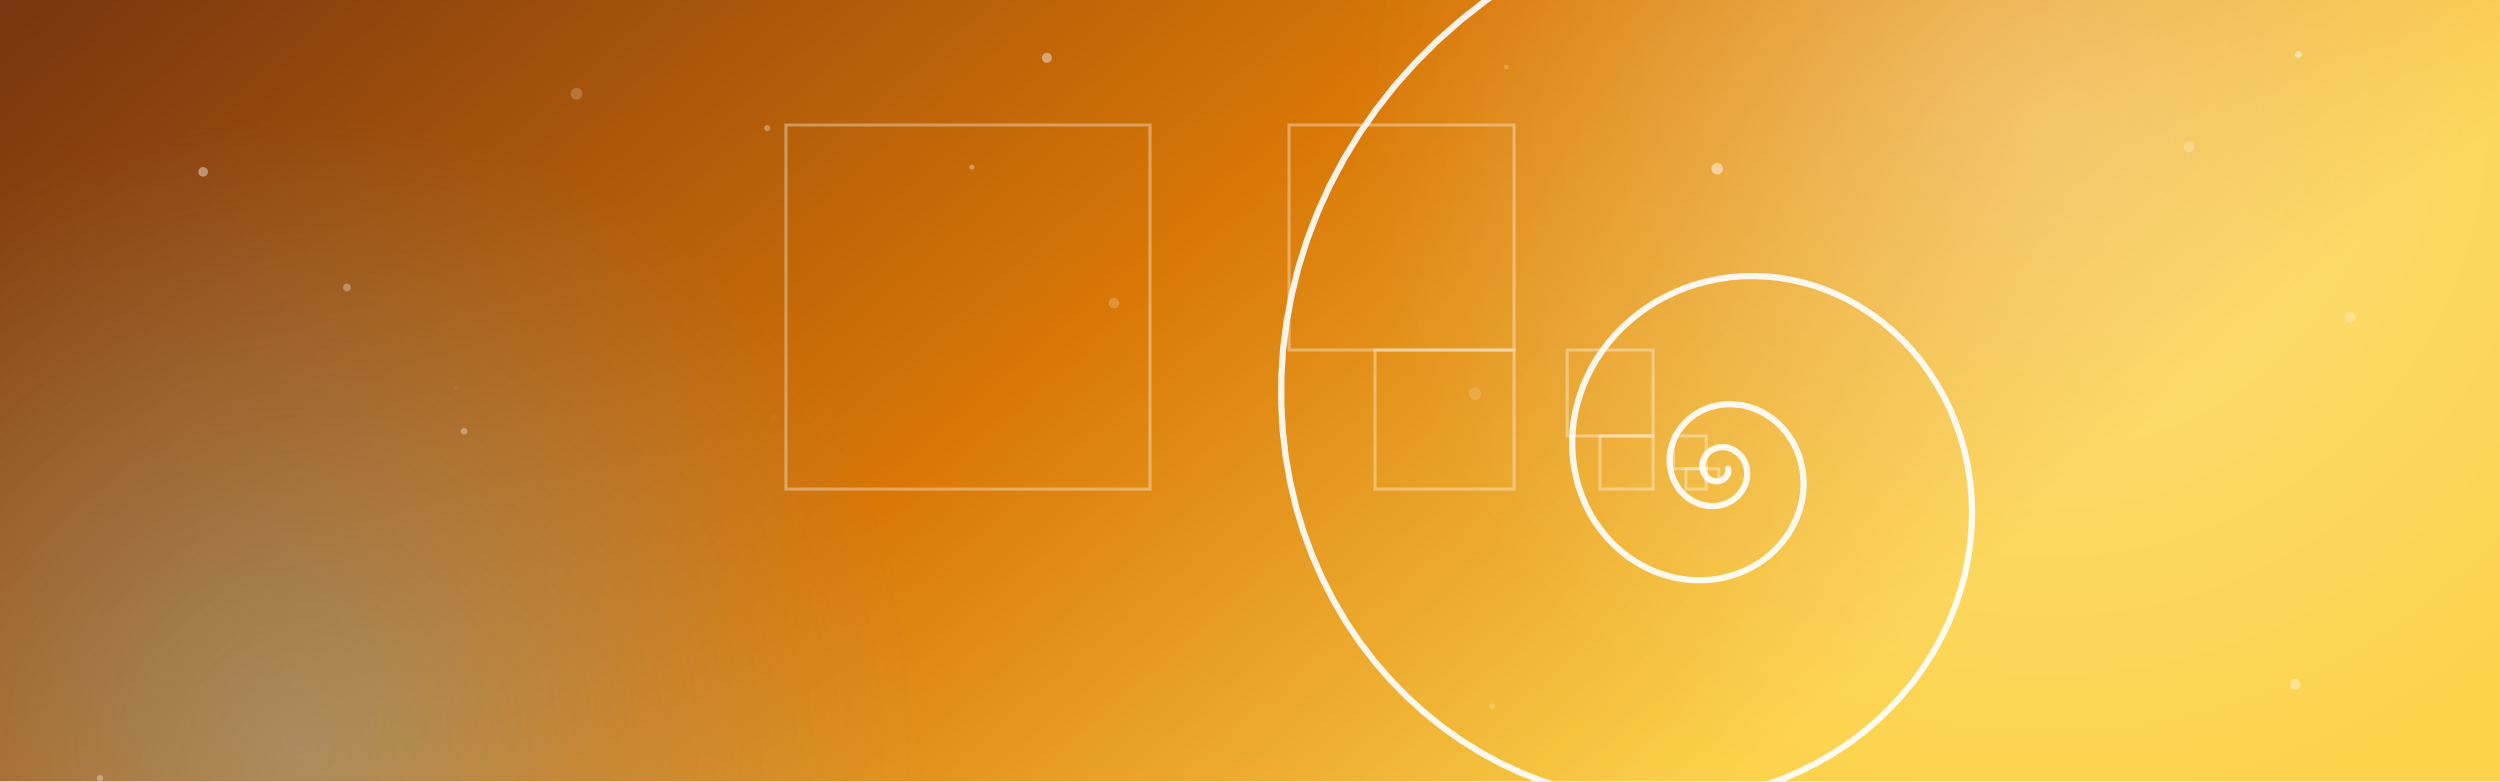
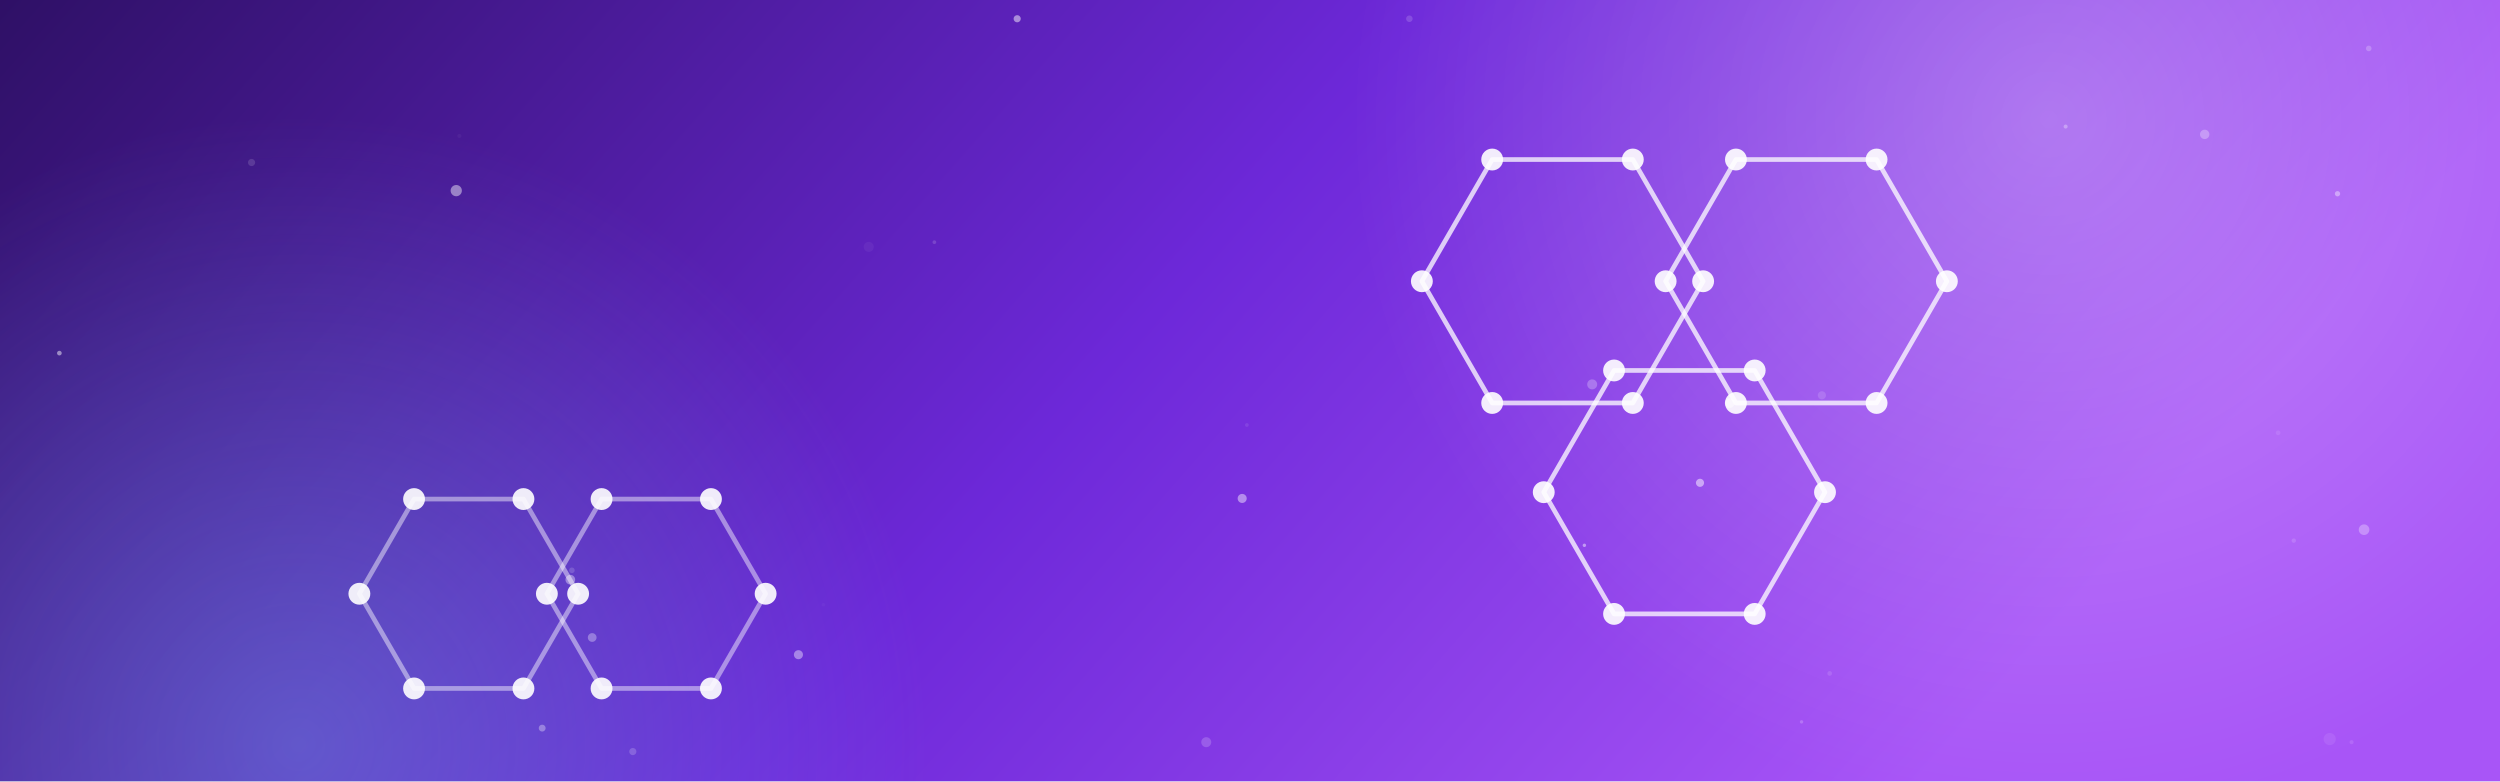
<svg xmlns="http://www.w3.org/2000/svg" viewBox="0 0 1600 500" preserveAspectRatio="xMidYMid slice">
  <defs>
-     <linearGradient id="g" gradientTransform="rotate(20)">
-       <stop offset="0" stop-color="#78350f" />
-       <stop offset=".55" stop-color="#d97706" />
-       <stop offset="1" stop-color="#fcd34d" />
+     <linearGradient id="g" gradientTransform="rotate(15)">
+       <stop offset="0" stop-color="#2e1065" />
+       <stop offset=".55" stop-color="#6d28d9" />
+       <stop offset="1" stop-color="#a855f7" />
    </linearGradient>
    <radialGradient id="r1">
      <stop offset="0" stop-color="#fff" stop-opacity=".28" />
      <stop offset="1" stop-color="#fff" stop-opacity="0" />
    </radialGradient>
    <radialGradient id="r2">
-       <stop offset="0" stop-color="#7cf" stop-opacity=".35" />
+       <stop offset="0" stop-color="#7cf" stop-opacity=".32" />
      <stop offset="1" stop-color="#7cf" stop-opacity="0" />
    </radialGradient>
  </defs>
  <rect width="1600" height="500" fill="url(#g)" />
  <circle cx="1312" cy="75" r="450" fill="url(#r1)" />
  <circle cx="192" cy="475" r="400" fill="url(#r2)" />
-   <rect x="1092" y="300" width="8" height="8" fill="none" stroke="#fff" stroke-opacity="0.35" stroke-width="2" stroke-linecap="round" />
-   <rect x="1079" y="300" width="13" height="13" fill="none" stroke="#fff" stroke-opacity="0.35" stroke-width="2" stroke-linecap="round" />
-   <rect x="1071" y="279" width="21" height="21" fill="none" stroke="#fff" stroke-opacity="0.35" stroke-width="2" stroke-linecap="round" />
-   <rect x="1024" y="279" width="34" height="34" fill="none" stroke="#fff" stroke-opacity="0.35" stroke-width="2" stroke-linecap="round" />
-   <rect x="1003" y="224" width="55" height="55" fill="none" stroke="#fff" stroke-opacity="0.35" stroke-width="2" stroke-linecap="round" />
-   <rect x="880" y="224" width="89" height="89" fill="none" stroke="#fff" stroke-opacity="0.35" stroke-width="2" stroke-linecap="round" />
-   <rect x="825" y="80" width="144" height="144" fill="none" stroke="#fff" stroke-opacity="0.35" stroke-width="2" stroke-linecap="round" />
-   <rect x="503" y="80" width="233" height="233" fill="none" stroke="#fff" stroke-opacity="0.35" stroke-width="2" stroke-linecap="round" />
-   <path d="M1106.0 300.0L1106.1 300.4L1106.1 300.7L1106.1 301.1L1106.1 301.5L1106.0 301.9L1106.0 302.3L1105.9 302.6L1105.8 303.0L1105.7 303.4L1105.5 303.8L1105.3 304.1L1105.1 304.5L1104.9 304.8L1104.6 305.2L1104.4 305.5L1104.1 305.8L1103.8 306.1L1103.4 306.4L1103.1 306.6L1102.7 306.9L1102.3 307.1L1101.9 307.3L1101.4 307.5L1101.0 307.6L1100.6 307.8L1100.1 307.9L1099.6 307.9L1099.1 308.0L1098.6 308.0L1098.1 308.0L1097.6 307.9L1097.1 307.9L1096.6 307.8L1096.1 307.6L1095.6 307.5L1095.1 307.3L1094.7 307.0L1094.2 306.8L1093.7 306.5L1093.3 306.2L1092.8 305.8L1092.4 305.4L1092.0 305.0L1091.7 304.6L1091.3 304.1L1091.0 303.6L1090.7 303.1L1090.4 302.6L1090.2 302.0L1090.0 301.4L1089.8 300.8L1089.7 300.2L1089.6 299.6L1089.5 299.0L1089.5 298.3L1089.5 297.7L1089.5 297.0L1089.6 296.3L1089.8 295.7L1089.9 295.0L1090.1 294.4L1090.4 293.7L1090.7 293.1L1091.0 292.5L1091.4 291.9L1091.8 291.3L1092.3 290.7L1092.8 290.2L1093.3 289.6L1093.9 289.1L1094.5 288.7L1095.1 288.2L1095.8 287.8L1096.5 287.5L1097.2 287.2L1098.0 286.9L1098.8 286.6L1099.6 286.5L1100.4 286.3L1101.2 286.2L1102.1 286.2L1102.9 286.2L1103.8 286.2L1104.6 286.3L1105.5 286.5L1106.4 286.7L1107.2 287.0L1108.1 287.3L1108.9 287.7L1109.7 288.1L1110.6 288.6L1111.3 289.2L1112.1 289.8L1112.8 290.4L1113.5 291.1L1114.2 291.8L1114.8 292.6L1115.4 293.4L1115.9 294.3L1116.4 295.2L1116.8 296.2L1117.2 297.2L1117.5 298.2L1117.8 299.2L1118.0 300.3L1118.1 301.4L1118.2 302.5L1118.2 303.6L1118.1 304.8L1118.0 305.9L1117.8 307.0L1117.5 308.2L1117.2 309.3L1116.8 310.4L1116.3 311.5L1115.7 312.6L1115.1 313.7L1114.4 314.7L1113.6 315.7L1112.8 316.7L1111.9 317.6L1110.9 318.5L1109.9 319.3L1108.8 320.1L1107.7 320.8L1106.5 321.4L1105.2 322.0L1104.0 322.5L1102.6 322.9L1101.3 323.3L1099.9 323.6L1098.4 323.8L1097.0 323.9L1095.5 323.9L1094.0 323.8L1092.5 323.7L1091.0 323.4L1089.5 323.1L1088.0 322.7L1086.6 322.1L1085.1 321.5L1083.7 320.8L1082.3 320.0L1080.9 319.1L1079.6 318.1L1078.3 317.0L1077.1 315.8L1075.9 314.6L1074.8 313.3L1073.8 311.8L1072.9 310.4L1072.0 308.8L1071.2 307.2L1070.5 305.5L1069.9 303.8L1069.5 302.0L1069.1 300.1L1068.8 298.3L1068.6 296.4L1068.6 294.4L1068.6 292.5L1068.8 290.5L1069.1 288.5L1069.6 286.6L1070.1 284.6L1070.8 282.7L1071.6 280.7L1072.5 278.9L1073.5 277.0L1074.7 275.2L1076.0 273.5L1077.4 271.8L1078.9 270.2L1080.5 268.6L1082.3 267.2L1084.1 265.8L1086.0 264.5L1088.0 263.4L1090.2 262.3L1092.4 261.4L1094.6 260.6L1097.0 260.0L1099.4 259.4L1101.8 259.0L1104.3 258.8L1106.9 258.7L1109.4 258.8L1112.0 259.0L1114.6 259.3L1117.2 259.9L1119.8 260.6L1122.3 261.4L1124.9 262.4L1127.3 263.6L1129.8 265.0L1132.2 266.5L1134.5 268.1L1136.7 269.9L1138.9 271.9L1140.9 274.0L1142.8 276.2L1144.6 278.6L1146.3 281.2L1147.9 283.8L1149.3 286.6L1150.5 289.4L1151.6 292.4L1152.5 295.5L1153.2 298.6L1153.8 301.8L1154.1 305.1L1154.3 308.4L1154.3 311.8L1154.0 315.2L1153.6 318.6L1152.9 322.0L1152.0 325.4L1150.9 328.7L1149.6 332.1L1148.1 335.4L1146.4 338.6L1144.5 341.7L1142.3 344.8L1140.0 347.7L1137.4 350.6L1134.7 353.3L1131.8 355.9L1128.7 358.3L1125.4 360.5L1121.9 362.6L1118.3 364.4L1114.6 366.1L1110.7 367.6L1106.7 368.8L1102.6 369.8L1098.4 370.6L1094.1 371.1L1089.7 371.3L1085.3 371.3L1080.9 371.1L1076.4 370.5L1071.9 369.7L1067.5 368.6L1063.0 367.2L1058.6 365.6L1054.3 363.6L1050.0 361.4L1045.9 358.9L1041.8 356.2L1037.9 353.1L1034.2 349.8L1030.6 346.3L1027.2 342.5L1024.0 338.4L1021.0 334.2L1018.2 329.7L1015.7 325.0L1013.5 320.1L1011.5 315.0L1009.8 309.8L1008.5 304.4L1007.4 298.9L1006.7 293.3L1006.3 287.5L1006.2 281.8L1006.5 275.9L1007.1 270.0L1008.1 264.2L1009.5 258.3L1011.3 252.4L1013.4 246.6L1015.9 240.9L1018.7 235.3L1021.9 229.8L1025.5 224.5L1029.4 219.3L1033.7 214.3L1038.3 209.6L1043.3 205.1L1048.5 200.8L1054.1 196.8L1059.9 193.1L1066.1 189.8L1072.4 186.8L1079.1 184.1L1085.9 181.8L1092.9 180.0L1100.2 178.5L1107.5 177.4L1115.0 176.8L1122.6 176.7L1130.3 177.0L1138.0 177.7L1145.7 179.0L1153.5 180.7L1161.1 182.9L1168.8 185.6L1176.3 188.8L1183.7 192.4L1190.9 196.6L1198.0 201.2L1204.8 206.3L1211.4 211.8L1217.7 217.8L1223.8 224.2L1229.4 231.0L1234.7 238.3L1239.6 245.9L1244.1 253.9L1248.2 262.2L1251.7 270.9L1254.8 279.8L1257.4 289.0L1259.4 298.5L1260.9 308.1L1261.8 317.9L1262.1 327.9L1261.8 338.0L1260.9 348.1L1259.4 358.3L1257.3 368.4L1254.5 378.6L1251.1 388.6L1247.0 398.5L1242.3 408.3L1237.0 417.9L1231.0 427.2L1224.5 436.2L1217.3 444.9L1209.5 453.3L1201.2 461.3L1192.3 468.8L1182.9 475.9L1172.9 482.4L1162.5 488.4L1151.6 493.8L1140.3 498.7L1128.7 502.8L1116.6 506.3L1104.3 509.1L1091.6 511.2L1078.8 512.5L1065.7 513.1L1052.5 512.9L1039.2 511.8L1025.8 510.0L1012.4 507.3L999.1 503.8L985.9 499.5L972.8 494.3L959.9 488.3L947.3 481.4L935.0 473.7L923.0 465.2L911.5 455.9L900.4 445.9L889.8 435.0L879.8 423.5L870.4 411.2L861.7 398.3L853.7 384.7L846.4 370.5L839.9 355.7L834.3 340.5L829.5 324.7L825.7 308.5L822.8 292.0L820.9 275.1L820.0 258.0L820.1 240.7L821.2 223.2L823.5 205.6L826.8 188.1L831.2 170.5L836.7 153.1L843.3 135.9L851.0 118.9L859.8 102.3L869.7 86.0L880.7 70.2L892.7 54.9L905.8 40.2L919.8 26.2L934.9 12.9L950.8 0.4L967.7 -11.2L985.4 -22.0L1003.9 -31.7L1023.2 -40.4L1043.1 -48.0L1063.7 -54.5L1084.9 -59.8L1106.6 -63.8L1128.7 -66.6L1151.1 -68.0L1173.9 -68.1L1196.8 -66.8L1219.9 -64.1L1243.0 -60.0" fill="none" stroke="#fff" stroke-opacity="0.9" stroke-width="4" stroke-linecap="round" />
-   <circle cx="1471" cy="35" r="2.2" fill="#fff" fill-opacity="0.45" />
-   <circle cx="222" cy="184" r="2.5" fill="#fff" fill-opacity="0.31" />
-   <circle cx="369" cy="60" r="3.8" fill="#fff" fill-opacity="0.20" />
-   <circle cx="292" cy="248" r="1.8" fill="#fff" fill-opacity="0.05" />
-   <circle cx="1156" cy="150" r="1.9" fill="#fff" fill-opacity="0.01" />
-   <circle cx="1401" cy="94" r="3.5" fill="#fff" fill-opacity="0.21" />
-   <circle cx="297" cy="276" r="2.1" fill="#fff" fill-opacity="0.35" />
-   <circle cx="964" cy="43" r="1.5" fill="#fff" fill-opacity="0.20" />
-   <circle cx="64" cy="498" r="2.1" fill="#fff" fill-opacity="0.32" />
-   <circle cx="955" cy="452" r="1.8" fill="#fff" fill-opacity="0.19" />
-   <circle cx="713" cy="194" r="3.4" fill="#fff" fill-opacity="0.20" />
-   <circle cx="622" cy="107" r="1.6" fill="#fff" fill-opacity="0.35" />
-   <circle cx="130" cy="110" r="3.1" fill="#fff" fill-opacity="0.40" />
-   <circle cx="1469" cy="438" r="3.4" fill="#fff" fill-opacity="0.35" />
-   <circle cx="944" cy="252" r="3.9" fill="#fff" fill-opacity="0.14" />
-   <circle cx="491" cy="82" r="2.0" fill="#fff" fill-opacity="0.32" />
-   <circle cx="1099" cy="108" r="3.7" fill="#fff" fill-opacity="0.48" />
-   <circle cx="495" cy="267" r="2.2" fill="#fff" fill-opacity="0.02" />
-   <circle cx="1504" cy="203" r="3.5" fill="#fff" fill-opacity="0.27" />
-   <circle cx="670" cy="37" r="3.2" fill="#fff" fill-opacity="0.42" />
+   <polygon points="1090.0,180.0 1045.0,257.9 955.0,257.9 910.0,180.0 955.0,102.1 1045.0,102.1" fill="none" stroke="#fff" stroke-opacity="0.75" stroke-width="3" stroke-linecap="round" stroke-linejoin="round" />
+   <circle cx="1090.0" cy="180.0" r="7" fill="#fff" fill-opacity="0.9" />
+   <circle cx="1045.0" cy="257.9" r="7" fill="#fff" fill-opacity="0.9" />
+   <circle cx="955.0" cy="257.9" r="7" fill="#fff" fill-opacity="0.9" />
+   <circle cx="910.0" cy="180.0" r="7" fill="#fff" fill-opacity="0.9" />
+   <circle cx="955.0" cy="102.1" r="7" fill="#fff" fill-opacity="0.9" />
+   <circle cx="1045.0" cy="102.1" r="7" fill="#fff" fill-opacity="0.9" />
+   <polygon points="1246.0,180.0 1201.0,257.9 1111.0,257.9 1066.0,180.0 1111.0,102.1 1201.0,102.1" fill="none" stroke="#fff" stroke-opacity="0.75" stroke-width="3" stroke-linecap="round" stroke-linejoin="round" />
+   <circle cx="1246.0" cy="180.0" r="7" fill="#fff" fill-opacity="0.9" />
+   <circle cx="1201.0" cy="257.9" r="7" fill="#fff" fill-opacity="0.9" />
+   <circle cx="1111.0" cy="257.9" r="7" fill="#fff" fill-opacity="0.9" />
+   <circle cx="1066.0" cy="180.0" r="7" fill="#fff" fill-opacity="0.9" />
+   <circle cx="1111.0" cy="102.1" r="7" fill="#fff" fill-opacity="0.9" />
+   <circle cx="1201.0" cy="102.1" r="7" fill="#fff" fill-opacity="0.9" />
+   <polygon points="1168.0,315.0 1123.0,392.9 1033.0,392.9 988.0,315.0 1033.0,237.1 1123.0,237.1" fill="none" stroke="#fff" stroke-opacity="0.75" stroke-width="3" stroke-linecap="round" stroke-linejoin="round" />
+   <circle cx="1168.0" cy="315.0" r="7" fill="#fff" fill-opacity="0.9" />
+   <circle cx="1123.0" cy="392.9" r="7" fill="#fff" fill-opacity="0.9" />
+   <circle cx="1033.0" cy="392.9" r="7" fill="#fff" fill-opacity="0.9" />
+   <circle cx="988.0" cy="315.0" r="7" fill="#fff" fill-opacity="0.9" />
+   <circle cx="1033.0" cy="237.1" r="7" fill="#fff" fill-opacity="0.9" />
+   <circle cx="1123.0" cy="237.1" r="7" fill="#fff" fill-opacity="0.9" />
+   <polygon points="370.0,380.0 335.0,440.6 265.0,440.6 230.0,380.0 265.0,319.4 335.0,319.4" fill="none" stroke="#fff" stroke-opacity="0.45" stroke-width="3" stroke-linecap="round" stroke-linejoin="round" />
+   <circle cx="370.0" cy="380.0" r="7" fill="#fff" fill-opacity="0.9" />
+   <circle cx="335.0" cy="440.6" r="7" fill="#fff" fill-opacity="0.9" />
+   <circle cx="265.0" cy="440.6" r="7" fill="#fff" fill-opacity="0.9" />
+   <circle cx="230.0" cy="380.0" r="7" fill="#fff" fill-opacity="0.9" />
+   <circle cx="265.0" cy="319.4" r="7" fill="#fff" fill-opacity="0.9" />
+   <circle cx="335.0" cy="319.4" r="7" fill="#fff" fill-opacity="0.9" />
+   <polygon points="490.0,380.0 455.0,440.6 385.0,440.6 350.0,380.0 385.0,319.4 455.0,319.4" fill="none" stroke="#fff" stroke-opacity="0.45" stroke-width="3" stroke-linecap="round" stroke-linejoin="round" />
+   <circle cx="490.0" cy="380.0" r="7" fill="#fff" fill-opacity="0.9" />
+   <circle cx="455.0" cy="440.6" r="7" fill="#fff" fill-opacity="0.9" />
+   <circle cx="385.0" cy="440.6" r="7" fill="#fff" fill-opacity="0.9" />
+   <circle cx="350.0" cy="380.0" r="7" fill="#fff" fill-opacity="0.9" />
+   <circle cx="385.0" cy="319.4" r="7" fill="#fff" fill-opacity="0.9" />
+   <circle cx="455.0" cy="319.4" r="7" fill="#fff" fill-opacity="0.9" />
+   <circle cx="347" cy="466" r="2.2" fill="#fff" fill-opacity="0.33" />
+   <circle cx="405" cy="481" r="2.3" fill="#fff" fill-opacity="0.19" />
+   <circle cx="772" cy="475" r="3.2" fill="#fff" fill-opacity="0.18" />
+   <circle cx="1014" cy="349" r="1.1" fill="#fff" fill-opacity="0.45" />
+   <circle cx="1171" cy="431" r="1.5" fill="#fff" fill-opacity="0.12" />
+   <circle cx="511" cy="419" r="2.9" fill="#fff" fill-opacity="0.40" />
+   <circle cx="556" cy="158" r="3.2" fill="#fff" fill-opacity="0.05" />
+   <circle cx="1166" cy="253" r="2.6" fill="#fff" fill-opacity="0.14" />
+   <circle cx="902" cy="12" r="2.1" fill="#fff" fill-opacity="0.16" />
+   <circle cx="38" cy="226" r="1.5" fill="#fff" fill-opacity="0.47" />
+   <circle cx="1458" cy="277" r="1.5" fill="#fff" fill-opacity="0.09" />
+   <circle cx="1411" cy="86" r="3.0" fill="#fff" fill-opacity="0.28" />
+   <circle cx="527" cy="387" r="1.1" fill="#fff" fill-opacity="0.03" />
+   <circle cx="1513" cy="339" r="3.4" fill="#fff" fill-opacity="0.29" />
+   <circle cx="1505" cy="475" r="1.3" fill="#fff" fill-opacity="0.11" />
+   <circle cx="1491" cy="473" r="3.9" fill="#fff" fill-opacity="0.08" />
+   <circle cx="798" cy="272" r="1.2" fill="#fff" fill-opacity="0.09" />
+   <circle cx="651" cy="12" r="2.3" fill="#fff" fill-opacity="0.48" />
+   <circle cx="795" cy="319" r="2.9" fill="#fff" fill-opacity="0.44" />
+   <circle cx="379" cy="408" r="2.8" fill="#fff" fill-opacity="0.32" />
+   <circle cx="1516" cy="31" r="1.8" fill="#fff" fill-opacity="0.22" />
+   <circle cx="1107" cy="258" r="3.1" fill="#fff" fill-opacity="0.45" />
+   <circle cx="1322" cy="81" r="1.3" fill="#fff" fill-opacity="0.30" />
+   <circle cx="366" cy="365" r="1.8" fill="#fff" fill-opacity="0.16" />
+   <circle cx="292" cy="122" r="3.6" fill="#fff" fill-opacity="0.44" />
+   <circle cx="1496" cy="124" r="1.7" fill="#fff" fill-opacity="0.38" />
+   <circle cx="1468" cy="346" r="1.4" fill="#fff" fill-opacity="0.14" />
+   <circle cx="1019" cy="246" r="3.2" fill="#fff" fill-opacity="0.25" />
+   <circle cx="365" cy="371" r="3.1" fill="#fff" fill-opacity="0.38" />
+   <circle cx="1088" cy="309" r="2.6" fill="#fff" fill-opacity="0.49" />
+   <circle cx="1153" cy="462" r="1.1" fill="#fff" fill-opacity="0.20" />
+   <circle cx="598" cy="155" r="1.2" fill="#fff" fill-opacity="0.15" />
+   <circle cx="294" cy="87" r="1.3" fill="#fff" fill-opacity="0.04" />
+   <circle cx="161" cy="104" r="2.3" fill="#fff" fill-opacity="0.14" />
+   <circle cx="60" cy="310" r="1.3" fill="#fff" fill-opacity="0.00" />
</svg>
